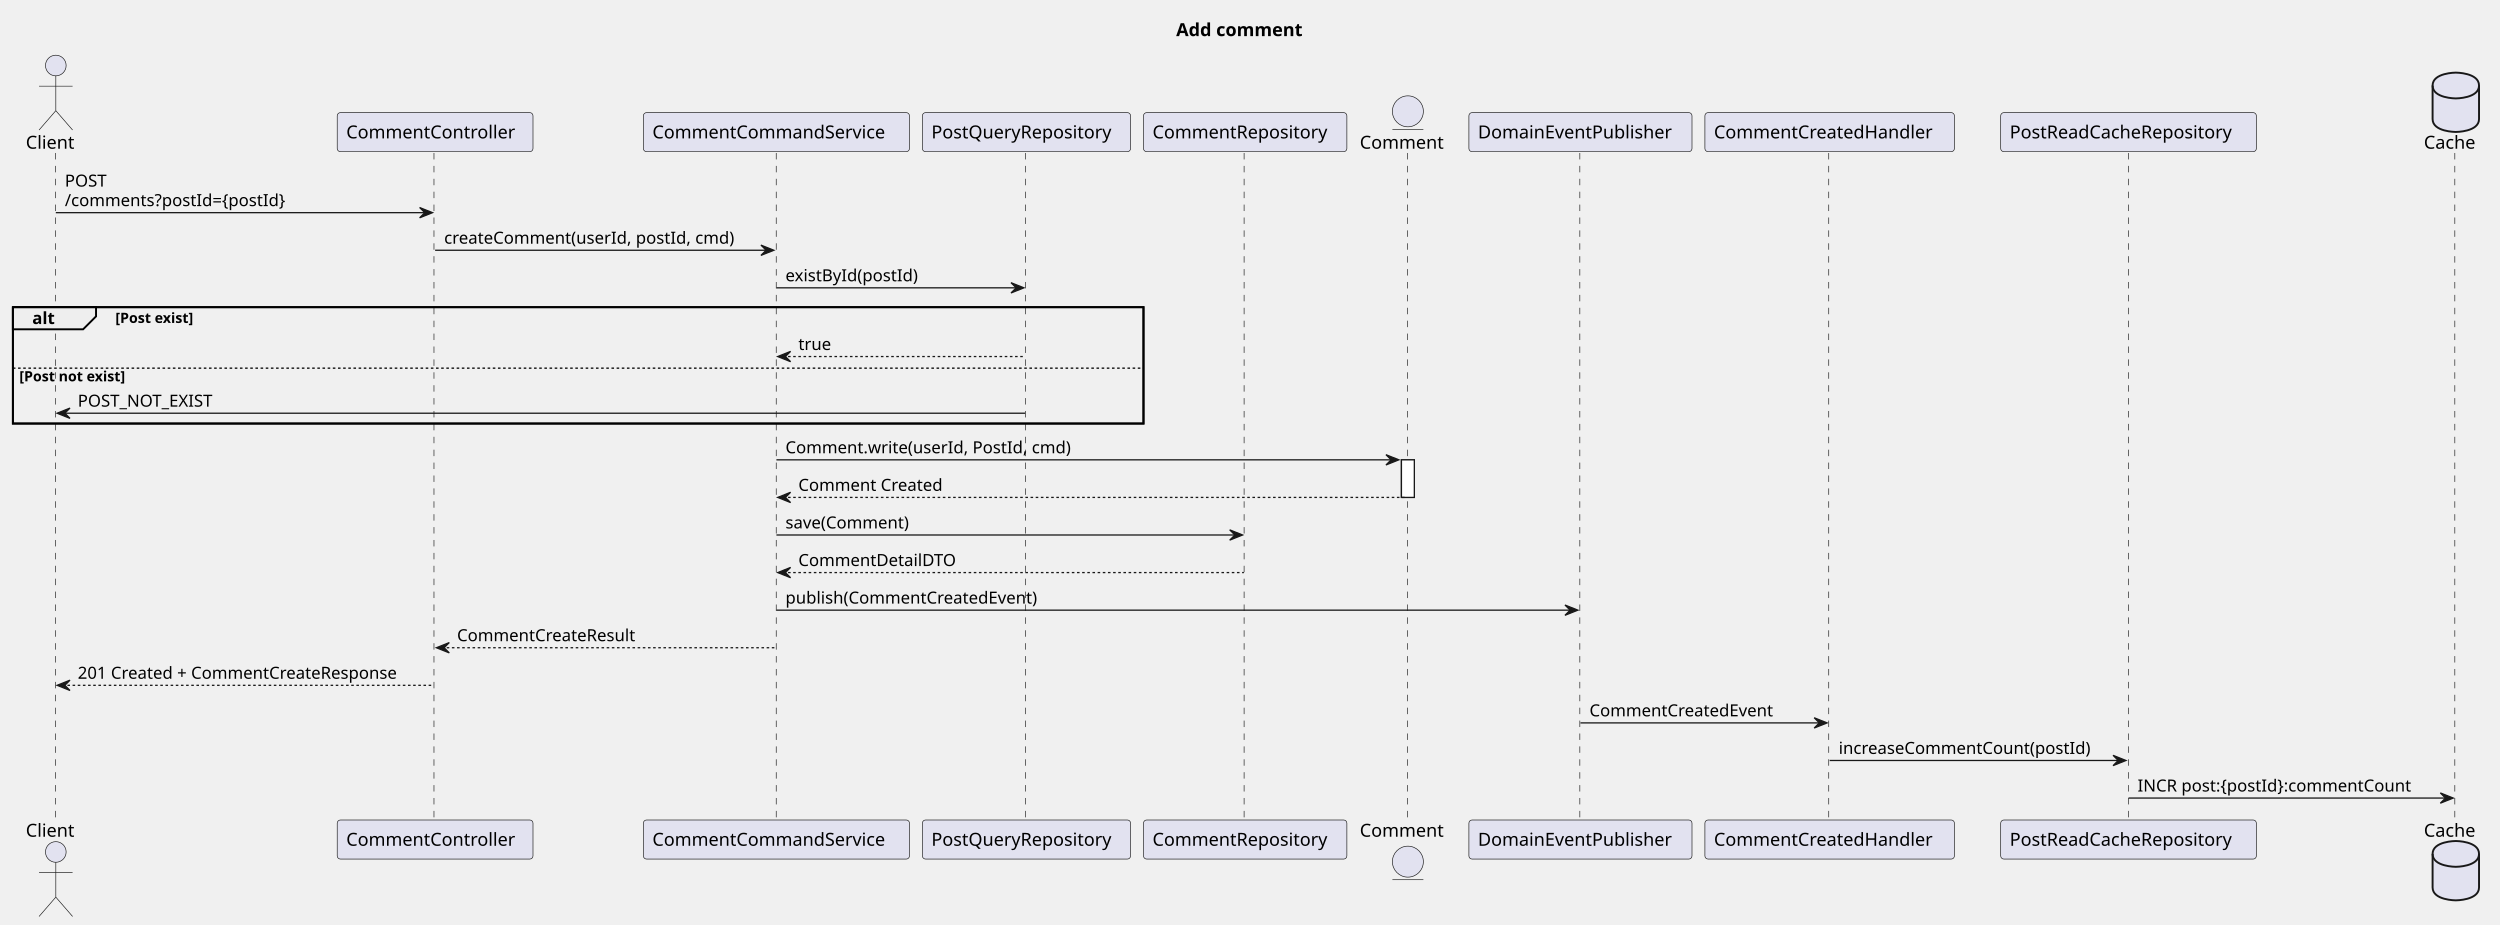
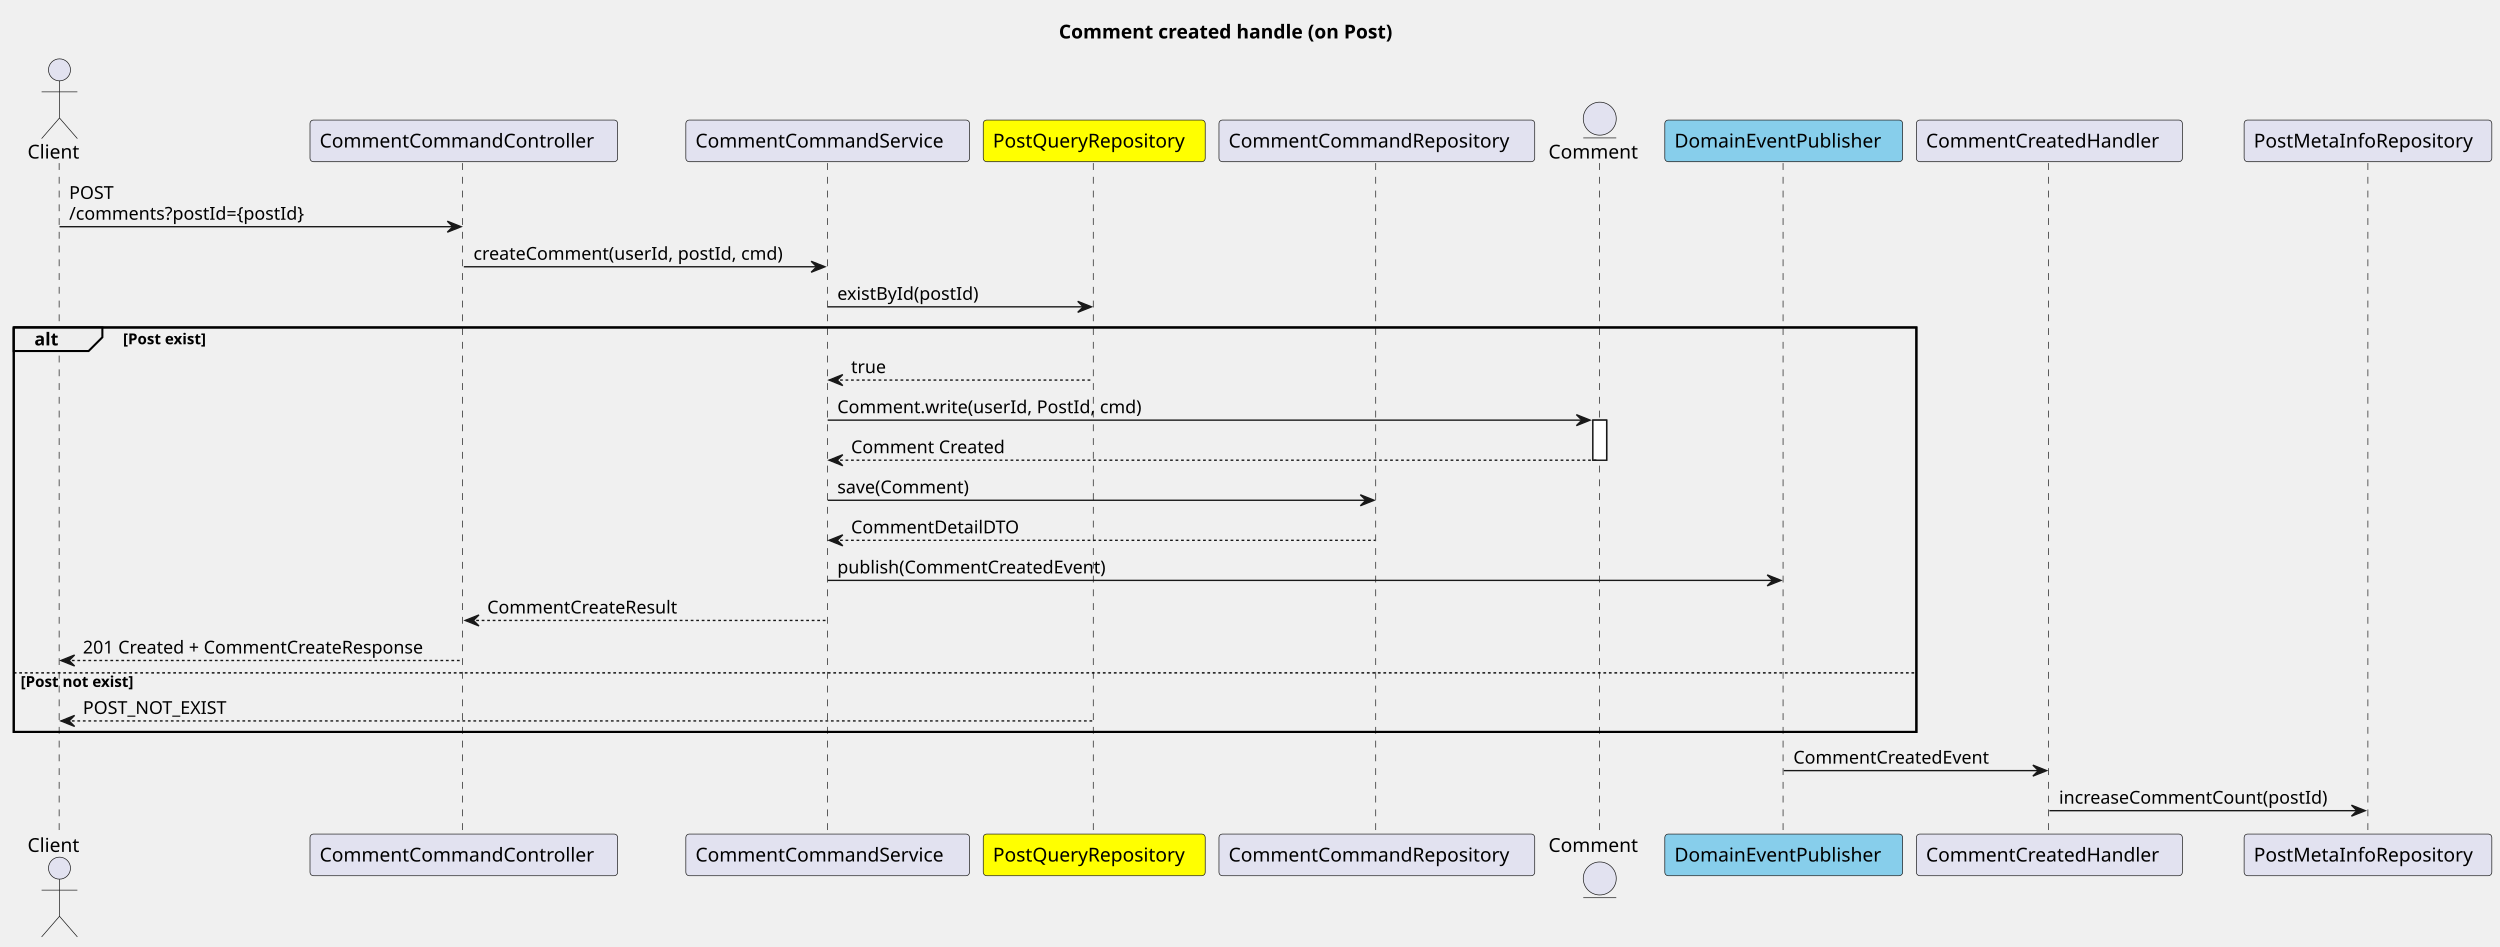
- <svg xmlns="http://www.w3.org/2000/svg" contentStyleType="text/css" data-diagram-type="SEQUENCE" height="717px" preserveAspectRatio="none" style="width:1938px;height:717px;background:#FFFFFF;" version="1.1" viewBox="0 0 1938 717" width="1938px" zoomAndPan="magnify">
+ <svg xmlns="http://www.w3.org/2000/svg" contentStyleType="text/css" data-diagram-type="SEQUENCE" height="688px" preserveAspectRatio="none" style="width:1818px;height:688px;background:#FFFFFF;" version="1.1" viewBox="0 0 1818 688" width="1818px" zoomAndPan="magnify">
  <defs />
  <g>
-     <text fill="#000000" font-family="sans-serif" font-size="14" font-weight="bold" lengthAdjust="spacing" textLength="108.999" x="911.756" y="27.995">Add comment</text>
-     <g>
-       <rect fill="#FFFFFF" height="29.133" style="stroke:#181818;stroke-width:1;" width="10" x="1086.391" y="356.461" />
-     </g>
-     <rect fill="none" height="90.203" style="stroke:#000000;stroke-width:1.5;" width="876.431" x="10" y="238.125" />
-     <g>
-       <rect fill="#000000" fill-opacity="0" height="518.062" width="8" x="39.265" y="118.594" />
-       <line style="stroke:#181818;stroke-width:0.5;stroke-dasharray:5.0,5.0;" x1="43" x2="43" y1="118.594" y2="636.656" />
-     </g>
-     <g>
-       <rect fill="#000000" fill-opacity="0" height="518.062" width="8" x="333.294" y="118.594" />
-       <line style="stroke:#181818;stroke-width:0.5;stroke-dasharray:5.0,5.0;" x1="336.412" x2="336.412" y1="118.594" y2="636.656" />
-     </g>
-     <g>
-       <rect fill="#000000" fill-opacity="0" height="518.062" width="8" x="597.877" y="118.594" />
-       <line style="stroke:#181818;stroke-width:0.5;stroke-dasharray:5.0,5.0;" x1="601.733" x2="601.733" y1="118.594" y2="636.656" />
-     </g>
-     <g>
-       <rect fill="#000000" fill-opacity="0" height="518.062" width="8" x="791.726" y="118.594" />
-       <line style="stroke:#181818;stroke-width:0.5;stroke-dasharray:5.0,5.0;" x1="795.021" x2="795.021" y1="118.594" y2="636.656" />
-     </g>
-     <g>
-       <rect fill="#000000" fill-opacity="0" height="518.062" width="8" x="961.263" y="118.594" />
-       <line style="stroke:#181818;stroke-width:0.5;stroke-dasharray:5.0,5.0;" x1="964.431" x2="964.431" y1="118.594" y2="636.656" />
-     </g>
-     <g>
-       <rect fill="#000000" fill-opacity="0" height="518.062" width="8" x="1087.391" y="118.594" />
-       <line style="stroke:#181818;stroke-width:0.5;stroke-dasharray:5.0,5.0;" x1="1091.095" x2="1091.095" y1="118.594" y2="636.656" />
-     </g>
-     <g>
-       <rect fill="#000000" fill-opacity="0" height="518.062" width="8" x="1221.162" y="118.594" />
-       <line style="stroke:#181818;stroke-width:0.5;stroke-dasharray:5.0,5.0;" x1="1224.687" x2="1224.687" y1="118.594" y2="636.656" />
-     </g>
-     <g>
-       <rect fill="#000000" fill-opacity="0" height="518.062" width="8" x="1414.351" y="118.594" />
-       <line style="stroke:#181818;stroke-width:0.5;stroke-dasharray:5.0,5.0;" x1="1417.636" x2="1417.636" y1="118.594" y2="636.656" />
-     </g>
-     <g>
-       <rect fill="#000000" fill-opacity="0" height="518.062" width="8" x="1646.034" y="118.594" />
-       <line style="stroke:#181818;stroke-width:0.5;stroke-dasharray:5.0,5.0;" x1="1649.93" x2="1649.93" y1="118.594" y2="636.656" />
-     </g>
-     <g>
-       <rect fill="#000000" fill-opacity="0" height="518.062" width="8" x="1899.743" y="118.594" />
-       <line style="stroke:#181818;stroke-width:0.5;stroke-dasharray:5.0,5.0;" x1="1902.974" x2="1902.974" y1="118.594" y2="636.656" />
+     <text fill="#000000" font-family="sans-serif" font-size="14" font-weight="bold" lengthAdjust="spacing" textLength="276.056" x="769.997" y="27.995">Comment created handle (on Post)</text>
+     <g>
+       <rect fill="#FFFFFF" height="29.133" style="stroke:#181818;stroke-width:1;" width="10" x="1158.346" y="305.523" />
+     </g>
+     <rect fill="none" height="294.133" style="stroke:#000000;stroke-width:1.5;" width="1383.591" x="10" y="238.125" />
+     <g>
+       <rect fill="#000000" fill-opacity="0" height="488.93" width="8" x="39.265" y="118.594" />
+       <line style="stroke:#181818;stroke-width:0.5;stroke-dasharray:5.0,5.0;" x1="43" x2="43" y1="118.594" y2="607.523" />
+     </g>
+     <g>
+       <rect fill="#000000" fill-opacity="0" height="488.93" width="8" x="333.294" y="118.594" />
+       <line style="stroke:#181818;stroke-width:0.5;stroke-dasharray:5.0,5.0;" x1="336.435" x2="336.435" y1="118.594" y2="607.523" />
+     </g>
+     <g>
+       <rect fill="#000000" fill-opacity="0" height="488.93" width="8" x="597.877" y="118.594" />
+       <line style="stroke:#181818;stroke-width:0.5;stroke-dasharray:5.0,5.0;" x1="601.733" x2="601.733" y1="118.594" y2="607.523" />
+     </g>
+     <g>
+       <rect fill="#000000" fill-opacity="0" height="488.93" width="8" x="791.726" y="118.594" />
+       <line style="stroke:#181818;stroke-width:0.5;stroke-dasharray:5.0,5.0;" x1="795.021" x2="795.021" y1="118.594" y2="607.523" />
+     </g>
+     <g>
+       <rect fill="#000000" fill-opacity="0" height="488.93" width="8" x="997.241" y="118.594" />
+       <line style="stroke:#181818;stroke-width:0.5;stroke-dasharray:5.0,5.0;" x1="1000.431" x2="1000.431" y1="118.594" y2="607.523" />
+     </g>
+     <g>
+       <rect fill="#000000" fill-opacity="0" height="488.93" width="8" x="1159.346" y="118.594" />
+       <line style="stroke:#181818;stroke-width:0.5;stroke-dasharray:5.0,5.0;" x1="1163.05" x2="1163.05" y1="118.594" y2="607.523" />
+     </g>
+     <g>
+       <rect fill="#000000" fill-opacity="0" height="488.93" width="8" x="1293.117" y="118.594" />
+       <line style="stroke:#181818;stroke-width:0.5;stroke-dasharray:5.0,5.0;" x1="1296.642" x2="1296.642" y1="118.594" y2="607.523" />
+     </g>
+     <g>
+       <rect fill="#000000" fill-opacity="0" height="488.93" width="8" x="1486.306" y="118.594" />
+       <line style="stroke:#181818;stroke-width:0.5;stroke-dasharray:5.0,5.0;" x1="1489.591" x2="1489.591" y1="118.594" y2="607.523" />
+     </g>
+     <g>
+       <rect fill="#000000" fill-opacity="0" height="488.93" width="8" x="1717.989" y="118.594" />
+       <line style="stroke:#181818;stroke-width:0.5;stroke-dasharray:5.0,5.0;" x1="1721.929" x2="1721.929" y1="118.594" y2="607.523" />
    </g>
    <g class="participant participant-head" data-participant="Client">
      <text fill="#000000" font-family="sans-serif" font-size="14" lengthAdjust="spacing" textLength="40.53" x="20" y="115.292">Client</text>
      <ellipse cx="43.265" cy="50.797" fill="#E2E2F0" rx="8" ry="8" style="stroke:#181818;stroke-width:0.5;" />
      <path d="M43.265,58.797 L43.265,85.797 M30.265,66.797 L56.265,66.797 M43.265,85.797 L30.265,100.797 M43.265,85.797 L56.265,100.797" fill="none" style="stroke:#181818;stroke-width:0.5;" />
    </g>
    <g class="participant participant-tail" data-participant="Client">
-       <text fill="#000000" font-family="sans-serif" font-size="14" lengthAdjust="spacing" textLength="40.53" x="20" y="648.651">Client</text>
-       <ellipse cx="43.265" cy="660.453" fill="#E2E2F0" rx="8" ry="8" style="stroke:#181818;stroke-width:0.5;" />
-       <path d="M43.265,668.453 L43.265,695.453 M30.265,676.453 L56.265,676.453 M43.265,695.453 L30.265,710.453 M43.265,695.453 L56.265,710.453" fill="none" style="stroke:#181818;stroke-width:0.5;" />
-     </g>
-     <g class="participant participant-head" data-participant="CommentController">
-       <rect fill="#E2E2F0" height="30.297" rx="2.5" ry="2.5" style="stroke:#181818;stroke-width:0.5;" width="151.765" x="261.412" y="87.297" />
-       <text fill="#000000" font-family="sans-serif" font-size="14" lengthAdjust="spacing" textLength="137.765" x="268.412" y="107.292">CommentController</text>
-     </g>
-     <g class="participant participant-tail" data-participant="CommentController">
-       <rect fill="#E2E2F0" height="30.297" rx="2.5" ry="2.5" style="stroke:#181818;stroke-width:0.5;" width="151.765" x="261.412" y="635.656" />
-       <text fill="#000000" font-family="sans-serif" font-size="14" lengthAdjust="spacing" textLength="137.765" x="268.412" y="655.651">CommentController</text>
+       <text fill="#000000" font-family="sans-serif" font-size="14" lengthAdjust="spacing" textLength="40.53" x="20" y="619.519">Client</text>
+       <ellipse cx="43.265" cy="631.32" fill="#E2E2F0" rx="8" ry="8" style="stroke:#181818;stroke-width:0.5;" />
+       <path d="M43.265,639.32 L43.265,666.32 M30.265,647.32 L56.265,647.32 M43.265,666.32 L30.265,681.32 M43.265,666.32 L56.265,681.32" fill="none" style="stroke:#181818;stroke-width:0.5;" />
+     </g>
+     <g class="participant participant-head" data-participant="CommentCommandController">
+       <rect fill="#E2E2F0" height="30.297" rx="2.5" ry="2.5" style="stroke:#181818;stroke-width:0.5;" width="223.72" x="225.435" y="87.297" />
+       <text fill="#000000" font-family="sans-serif" font-size="14" lengthAdjust="spacing" textLength="209.72" x="232.435" y="107.292">CommentCommandController</text>
+     </g>
+     <g class="participant participant-tail" data-participant="CommentCommandController">
+       <rect fill="#E2E2F0" height="30.297" rx="2.5" ry="2.5" style="stroke:#181818;stroke-width:0.5;" width="223.72" x="225.435" y="606.523" />
+       <text fill="#000000" font-family="sans-serif" font-size="14" lengthAdjust="spacing" textLength="209.72" x="232.435" y="626.519">CommentCommandController</text>
    </g>
    <g class="participant participant-head" data-participant="CommentCommandService">
      <rect fill="#E2E2F0" height="30.297" rx="2.5" ry="2.5" style="stroke:#181818;stroke-width:0.5;" width="206.288" x="498.733" y="87.297" />
      <text fill="#000000" font-family="sans-serif" font-size="14" lengthAdjust="spacing" textLength="192.288" x="505.733" y="107.292">CommentCommandService</text>
    </g>
    <g class="participant participant-tail" data-participant="CommentCommandService">
-       <rect fill="#E2E2F0" height="30.297" rx="2.5" ry="2.5" style="stroke:#181818;stroke-width:0.5;" width="206.288" x="498.733" y="635.656" />
-       <text fill="#000000" font-family="sans-serif" font-size="14" lengthAdjust="spacing" textLength="192.288" x="505.733" y="655.651">CommentCommandService</text>
+       <rect fill="#E2E2F0" height="30.297" rx="2.5" ry="2.5" style="stroke:#181818;stroke-width:0.5;" width="206.288" x="498.733" y="606.523" />
+       <text fill="#000000" font-family="sans-serif" font-size="14" lengthAdjust="spacing" textLength="192.288" x="505.733" y="626.519">CommentCommandService</text>
    </g>
    <g class="participant participant-head" data-participant="PostQueryRepository">
-       <rect fill="#E2E2F0" height="30.297" rx="2.5" ry="2.5" style="stroke:#181818;stroke-width:0.5;" width="161.41" x="715.021" y="87.297" />
+       <rect fill="#FFFF00" height="30.297" rx="2.5" ry="2.5" style="stroke:#181818;stroke-width:0.5;" width="161.41" x="715.021" y="87.297" />
      <text fill="#000000" font-family="sans-serif" font-size="14" lengthAdjust="spacing" textLength="147.41" x="722.021" y="107.292">PostQueryRepository</text>
    </g>
    <g class="participant participant-tail" data-participant="PostQueryRepository">
-       <rect fill="#E2E2F0" height="30.297" rx="2.5" ry="2.5" style="stroke:#181818;stroke-width:0.5;" width="161.41" x="715.021" y="635.656" />
-       <text fill="#000000" font-family="sans-serif" font-size="14" lengthAdjust="spacing" textLength="147.41" x="722.021" y="655.651">PostQueryRepository</text>
-     </g>
-     <g class="participant participant-head" data-participant="CommentRepository">
-       <rect fill="#E2E2F0" height="30.297" rx="2.5" ry="2.5" style="stroke:#181818;stroke-width:0.5;" width="157.664" x="886.431" y="87.297" />
-       <text fill="#000000" font-family="sans-serif" font-size="14" lengthAdjust="spacing" textLength="143.664" x="893.431" y="107.292">CommentRepository</text>
-     </g>
-     <g class="participant participant-tail" data-participant="CommentRepository">
-       <rect fill="#E2E2F0" height="30.297" rx="2.5" ry="2.5" style="stroke:#181818;stroke-width:0.5;" width="157.664" x="886.431" y="635.656" />
-       <text fill="#000000" font-family="sans-serif" font-size="14" lengthAdjust="spacing" textLength="143.664" x="893.431" y="655.651">CommentRepository</text>
+       <rect fill="#FFFF00" height="30.297" rx="2.5" ry="2.5" style="stroke:#181818;stroke-width:0.5;" width="161.41" x="715.021" y="606.523" />
+       <text fill="#000000" font-family="sans-serif" font-size="14" lengthAdjust="spacing" textLength="147.41" x="722.021" y="626.519">PostQueryRepository</text>
+     </g>
+     <g class="participant participant-head" data-participant="CommentCommandRepository">
+       <rect fill="#E2E2F0" height="30.297" rx="2.5" ry="2.5" style="stroke:#181818;stroke-width:0.5;" width="229.619" x="886.431" y="87.297" />
+       <text fill="#000000" font-family="sans-serif" font-size="14" lengthAdjust="spacing" textLength="215.619" x="893.431" y="107.292">CommentCommandRepository</text>
+     </g>
+     <g class="participant participant-tail" data-participant="CommentCommandRepository">
+       <rect fill="#E2E2F0" height="30.297" rx="2.5" ry="2.5" style="stroke:#181818;stroke-width:0.5;" width="229.619" x="886.431" y="606.523" />
+       <text fill="#000000" font-family="sans-serif" font-size="14" lengthAdjust="spacing" textLength="215.619" x="893.431" y="626.519">CommentCommandRepository</text>
    </g>
    <g class="participant participant-head" data-participant="Comment">
-       <text fill="#000000" font-family="sans-serif" font-size="14" lengthAdjust="spacing" textLength="68.592" x="1054.095" y="115.292">Comment</text>
-       <ellipse cx="1091.391" cy="86.297" fill="#E2E2F0" rx="12" ry="12" style="stroke:#181818;stroke-width:0.5;" />
-       <line style="stroke:#181818;stroke-width:0.5;" x1="1079.391" x2="1103.391" y1="100.297" y2="100.297" />
+       <text fill="#000000" font-family="sans-serif" font-size="14" lengthAdjust="spacing" textLength="68.592" x="1126.05" y="115.292">Comment</text>
+       <ellipse cx="1163.346" cy="86.297" fill="#E2E2F0" rx="12" ry="12" style="stroke:#181818;stroke-width:0.5;" />
+       <line style="stroke:#181818;stroke-width:0.5;" x1="1151.346" x2="1175.346" y1="100.297" y2="100.297" />
    </g>
    <g class="participant participant-tail" data-participant="Comment">
-       <text fill="#000000" font-family="sans-serif" font-size="14" lengthAdjust="spacing" textLength="68.592" x="1054.095" y="648.651">Comment</text>
-       <ellipse cx="1091.391" cy="667.953" fill="#E2E2F0" rx="12" ry="12" style="stroke:#181818;stroke-width:0.5;" />
-       <line style="stroke:#181818;stroke-width:0.5;" x1="1079.391" x2="1103.391" y1="681.953" y2="681.953" />
+       <text fill="#000000" font-family="sans-serif" font-size="14" lengthAdjust="spacing" textLength="68.592" x="1126.05" y="619.519">Comment</text>
+       <ellipse cx="1163.346" cy="638.82" fill="#E2E2F0" rx="12" ry="12" style="stroke:#181818;stroke-width:0.5;" />
+       <line style="stroke:#181818;stroke-width:0.5;" x1="1151.346" x2="1175.346" y1="652.82" y2="652.82" />
    </g>
    <g class="participant participant-head" data-participant="DomainEventPublisher">
-       <rect fill="#E2E2F0" height="30.297" rx="2.5" ry="2.5" style="stroke:#181818;stroke-width:0.5;" width="172.949" x="1138.687" y="87.297" />
-       <text fill="#000000" font-family="sans-serif" font-size="14" lengthAdjust="spacing" textLength="158.949" x="1145.687" y="107.292">DomainEventPublisher</text>
+       <rect fill="#87CEEB" height="30.297" rx="2.5" ry="2.5" style="stroke:#181818;stroke-width:0.5;" width="172.949" x="1210.642" y="87.297" />
+       <text fill="#000000" font-family="sans-serif" font-size="14" lengthAdjust="spacing" textLength="158.949" x="1217.642" y="107.292">DomainEventPublisher</text>
    </g>
    <g class="participant participant-tail" data-participant="DomainEventPublisher">
-       <rect fill="#E2E2F0" height="30.297" rx="2.5" ry="2.5" style="stroke:#181818;stroke-width:0.5;" width="172.949" x="1138.687" y="635.656" />
-       <text fill="#000000" font-family="sans-serif" font-size="14" lengthAdjust="spacing" textLength="158.949" x="1145.687" y="655.651">DomainEventPublisher</text>
+       <rect fill="#87CEEB" height="30.297" rx="2.5" ry="2.5" style="stroke:#181818;stroke-width:0.5;" width="172.949" x="1210.642" y="606.523" />
+       <text fill="#000000" font-family="sans-serif" font-size="14" lengthAdjust="spacing" textLength="158.949" x="1217.642" y="626.519">DomainEventPublisher</text>
    </g>
    <g class="participant participant-head" data-participant="CommentCreatedHandler">
-       <rect fill="#E2E2F0" height="30.297" rx="2.5" ry="2.5" style="stroke:#181818;stroke-width:0.5;" width="193.43" x="1321.636" y="87.297" />
-       <text fill="#000000" font-family="sans-serif" font-size="14" lengthAdjust="spacing" textLength="179.43" x="1328.636" y="107.292">CommentCreatedHandler</text>
+       <rect fill="#E2E2F0" height="30.297" rx="2.5" ry="2.5" style="stroke:#181818;stroke-width:0.5;" width="193.43" x="1393.591" y="87.297" />
+       <text fill="#000000" font-family="sans-serif" font-size="14" lengthAdjust="spacing" textLength="179.43" x="1400.591" y="107.292">CommentCreatedHandler</text>
    </g>
    <g class="participant participant-tail" data-participant="CommentCreatedHandler">
-       <rect fill="#E2E2F0" height="30.297" rx="2.5" ry="2.5" style="stroke:#181818;stroke-width:0.5;" width="193.43" x="1321.636" y="635.656" />
-       <text fill="#000000" font-family="sans-serif" font-size="14" lengthAdjust="spacing" textLength="179.43" x="1328.636" y="655.651">CommentCreatedHandler</text>
-     </g>
-     <g class="participant participant-head" data-participant="PostReadCacheRepository">
-       <rect fill="#E2E2F0" height="30.297" rx="2.5" ry="2.5" style="stroke:#181818;stroke-width:0.5;" width="198.208" x="1550.93" y="87.297" />
-       <text fill="#000000" font-family="sans-serif" font-size="14" lengthAdjust="spacing" textLength="184.208" x="1557.93" y="107.292">PostReadCacheRepository</text>
-     </g>
-     <g class="participant participant-tail" data-participant="PostReadCacheRepository">
-       <rect fill="#E2E2F0" height="30.297" rx="2.5" ry="2.5" style="stroke:#181818;stroke-width:0.5;" width="198.208" x="1550.93" y="635.656" />
-       <text fill="#000000" font-family="sans-serif" font-size="14" lengthAdjust="spacing" textLength="184.208" x="1557.93" y="655.651">PostReadCacheRepository</text>
-     </g>
-     <g class="participant participant-head" data-participant="Cache">
-       <text fill="#000000" font-family="sans-serif" font-size="14" lengthAdjust="spacing" textLength="43.538" x="1878.974" y="115.292">Cache</text>
-       <path d="M1885.743,66.297 C1885.743,56.297 1903.743,56.297 1903.743,56.297 C1903.743,56.297 1921.743,56.297 1921.743,66.297 L1921.743,92.297 C1921.743,102.297 1903.743,102.297 1903.743,102.297 C1903.743,102.297 1885.743,102.297 1885.743,92.297 L1885.743,66.297" fill="#E2E2F0" style="stroke:#181818;stroke-width:1.5;" />
-       <path d="M1885.743,66.297 C1885.743,76.297 1903.743,76.297 1903.743,76.297 C1903.743,76.297 1921.743,76.297 1921.743,66.297" fill="none" style="stroke:#181818;stroke-width:1.5;" />
-     </g>
-     <g class="participant participant-tail" data-participant="Cache">
-       <text fill="#000000" font-family="sans-serif" font-size="14" lengthAdjust="spacing" textLength="43.538" x="1878.974" y="648.651">Cache</text>
-       <path d="M1885.743,661.953 C1885.743,651.953 1903.743,651.953 1903.743,651.953 C1903.743,651.953 1921.743,651.953 1921.743,661.953 L1921.743,687.953 C1921.743,697.953 1903.743,697.953 1903.743,697.953 C1903.743,697.953 1885.743,697.953 1885.743,687.953 L1885.743,661.953" fill="#E2E2F0" style="stroke:#181818;stroke-width:1.5;" />
-       <path d="M1885.743,661.953 C1885.743,671.953 1903.743,671.953 1903.743,671.953 C1903.743,671.953 1921.743,671.953 1921.743,661.953" fill="none" style="stroke:#181818;stroke-width:1.5;" />
-     </g>
-     <g>
-       <rect fill="#FFFFFF" height="29.133" style="stroke:#181818;stroke-width:1;" width="10" x="1086.391" y="356.461" />
-     </g>
-     <g class="message" data-participant-1="Client" data-participant-2="CommentController">
+       <rect fill="#E2E2F0" height="30.297" rx="2.5" ry="2.5" style="stroke:#181818;stroke-width:0.5;" width="193.43" x="1393.591" y="606.523" />
+       <text fill="#000000" font-family="sans-serif" font-size="14" lengthAdjust="spacing" textLength="179.43" x="1400.591" y="626.519">CommentCreatedHandler</text>
+     </g>
+     <g class="participant participant-head" data-participant="PostMetaInfoRepository">
+       <rect fill="#E2E2F0" height="30.297" rx="2.5" ry="2.5" style="stroke:#181818;stroke-width:0.5;" width="180.12" x="1631.929" y="87.297" />
+       <text fill="#000000" font-family="sans-serif" font-size="14" lengthAdjust="spacing" textLength="166.12" x="1638.929" y="107.292">PostMetaInfoRepository</text>
+     </g>
+     <g class="participant participant-tail" data-participant="PostMetaInfoRepository">
+       <rect fill="#E2E2F0" height="30.297" rx="2.5" ry="2.5" style="stroke:#181818;stroke-width:0.5;" width="180.12" x="1631.929" y="606.523" />
+       <text fill="#000000" font-family="sans-serif" font-size="14" lengthAdjust="spacing" textLength="166.12" x="1638.929" y="626.519">PostMetaInfoRepository</text>
+     </g>
+     <g>
+       <rect fill="#FFFFFF" height="29.133" style="stroke:#181818;stroke-width:1;" width="10" x="1158.346" y="305.523" />
+     </g>
+     <g class="message" data-participant-1="Client" data-participant-2="CommentCommandController">
      <polygon fill="#181818" points="325.294,160.859,335.294,164.859,325.294,168.859,329.294,164.859" style="stroke:#181818;stroke-width:1;" />
      <line style="stroke:#181818;stroke-width:1;" x1="43.265" x2="331.294" y1="164.859" y2="164.859" />
      <text fill="#000000" font-family="sans-serif" font-size="13" lengthAdjust="spacing" textLength="34.265" x="50.265" y="144.661">POST</text>
      <text fill="#000000" font-family="sans-serif" font-size="13" lengthAdjust="spacing" textLength="187.573" x="50.265" y="159.793">/comments?postId={postId}</text>
    </g>
-     <g class="message" data-participant-1="CommentController" data-participant-2="CommentCommandService">
+     <g class="message" data-participant-1="CommentCommandController" data-participant-2="CommentCommandService">
      <polygon fill="#181818" points="589.877,189.992,599.877,193.992,589.877,197.992,593.877,193.992" style="stroke:#181818;stroke-width:1;" />
      <line style="stroke:#181818;stroke-width:1;" x1="337.294" x2="595.877" y1="193.992" y2="193.992" />
      <text fill="#000000" font-family="sans-serif" font-size="13" lengthAdjust="spacing" textLength="240.583" x="344.294" y="188.926">createComment(userId, postId, cmd)</text>
    </g>
    <g class="message" data-participant-1="CommentCommandService" data-participant-2="PostQueryRepository">
      <polygon fill="#181818" points="783.726,219.125,793.726,223.125,783.726,227.125,787.726,223.125" style="stroke:#181818;stroke-width:1;" />
      <line style="stroke:#181818;stroke-width:1;" x1="601.877" x2="789.726" y1="223.125" y2="223.125" />
      <text fill="#000000" font-family="sans-serif" font-size="13" lengthAdjust="spacing" textLength="110.176" x="608.877" y="218.059">existById(postId)</text>
    </g>
    <path d="M10,238.125 L74.443,238.125 L74.443,245.258 L64.443,255.258 L10,255.258 L10,238.125" fill="#EEEEEE" style="stroke:#000000;stroke-width:1.5;" />
-     <rect fill="none" height="90.203" style="stroke:#000000;stroke-width:1.5;" width="876.431" x="10" y="238.125" />
+     <rect fill="none" height="294.133" style="stroke:#000000;stroke-width:1.5;" width="1383.591" x="10" y="238.125" />
    <text fill="#000000" font-family="sans-serif" font-size="13" font-weight="bold" lengthAdjust="spacing" textLength="19.443" x="25" y="251.192">alt</text>
    <text fill="#000000" font-family="sans-serif" font-size="11" font-weight="bold" lengthAdjust="spacing" textLength="71.441" x="89.443" y="250.335">[Post exist]</text>
    <g class="message" data-participant-1="PostQueryRepository" data-participant-2="CommentCommandService">
      <polygon fill="#181818" points="612.877,272.391,602.877,276.391,612.877,280.391,608.877,276.391" style="stroke:#181818;stroke-width:1;" />
      <line style="stroke:#181818;stroke-width:1;stroke-dasharray:2.0,2.0;" x1="606.877" x2="794.726" y1="276.391" y2="276.391" />
      <text fill="#000000" font-family="sans-serif" font-size="13" lengthAdjust="spacing" textLength="26.679" x="618.877" y="271.325">true</text>
    </g>
-     <line style="stroke:#000000;stroke-width:1;stroke-dasharray:2.0,2.0;" x1="10" x2="886.431" y1="285.391" y2="285.391" />
-     <text fill="#000000" font-family="sans-serif" font-size="11" font-weight="bold" lengthAdjust="spacing" textLength="95.917" x="15" y="295.601">[Post not exist]</text>
+     <g class="message" data-participant-1="CommentCommandService" data-participant-2="Comment">
+       <polygon fill="#181818" points="1146.346,301.523,1156.346,305.523,1146.346,309.523,1150.346,305.523" style="stroke:#181818;stroke-width:1;" />
+       <line style="stroke:#181818;stroke-width:1;" x1="601.877" x2="1152.346" y1="305.523" y2="305.523" />
+       <text fill="#000000" font-family="sans-serif" font-size="13" lengthAdjust="spacing" textLength="235.435" x="608.877" y="300.457">Comment.write(userId, PostId, cmd)</text>
+     </g>
+     <g class="message" data-participant-1="Comment" data-participant-2="CommentCommandService">
+       <polygon fill="#181818" points="612.877,330.656,602.877,334.656,612.877,338.656,608.877,334.656" style="stroke:#181818;stroke-width:1;" />
+       <line style="stroke:#181818;stroke-width:1;stroke-dasharray:2.0,2.0;" x1="606.877" x2="1162.346" y1="334.656" y2="334.656" />
+       <text fill="#000000" font-family="sans-serif" font-size="13" lengthAdjust="spacing" textLength="119.558" x="618.877" y="329.59">Comment Created</text>
+     </g>
+     <g class="message" data-participant-1="CommentCommandService" data-participant-2="CommentCommandRepository">
+       <polygon fill="#181818" points="989.241,359.789,999.241,363.789,989.241,367.789,993.241,363.789" style="stroke:#181818;stroke-width:1;" />
+       <line style="stroke:#181818;stroke-width:1;" x1="601.877" x2="995.241" y1="363.789" y2="363.789" />
+       <text fill="#000000" font-family="sans-serif" font-size="13" lengthAdjust="spacing" textLength="104.267" x="608.877" y="358.723">save(Comment)</text>
+     </g>
+     <g class="message" data-participant-1="CommentCommandRepository" data-participant-2="CommentCommandService">
+       <polygon fill="#181818" points="612.877,388.922,602.877,392.922,612.877,396.922,608.877,392.922" style="stroke:#181818;stroke-width:1;" />
+       <line style="stroke:#181818;stroke-width:1;stroke-dasharray:2.0,2.0;" x1="606.877" x2="1000.241" y1="392.922" y2="392.922" />
+       <text fill="#000000" font-family="sans-serif" font-size="13" lengthAdjust="spacing" textLength="130.171" x="618.877" y="387.856">CommentDetailDTO</text>
+     </g>
+     <g class="message" data-participant-1="CommentCommandService" data-participant-2="DomainEventPublisher">
+       <polygon fill="#181818" points="1285.117,418.055,1295.117,422.055,1285.117,426.055,1289.117,422.055" style="stroke:#181818;stroke-width:1;" />
+       <line style="stroke:#181818;stroke-width:1;" x1="601.877" x2="1291.117" y1="422.055" y2="422.055" />
+       <text fill="#000000" font-family="sans-serif" font-size="13" lengthAdjust="spacing" textLength="209.79" x="608.877" y="416.989">publish(CommentCreatedEvent)</text>
+     </g>
+     <g class="message" data-participant-1="CommentCommandService" data-participant-2="CommentCommandController">
+       <polygon fill="#181818" points="348.294,447.188,338.294,451.188,348.294,455.188,344.294,451.188" style="stroke:#181818;stroke-width:1;" />
+       <line style="stroke:#181818;stroke-width:1;stroke-dasharray:2.0,2.0;" x1="342.294" x2="600.877" y1="451.188" y2="451.188" />
+       <text fill="#000000" font-family="sans-serif" font-size="13" lengthAdjust="spacing" textLength="147.926" x="354.294" y="446.122">CommentCreateResult</text>
+     </g>
+     <g class="message" data-participant-1="CommentCommandController" data-participant-2="Client">
+       <polygon fill="#181818" points="54.265,476.32,44.265,480.32,54.265,484.32,50.265,480.32" style="stroke:#181818;stroke-width:1;" />
+       <line style="stroke:#181818;stroke-width:1;stroke-dasharray:2.0,2.0;" x1="48.265" x2="336.294" y1="480.32" y2="480.32" />
+       <text fill="#000000" font-family="sans-serif" font-size="13" lengthAdjust="spacing" textLength="270.029" x="60.265" y="475.254">201 Created + CommentCreateResponse</text>
+     </g>
+     <line style="stroke:#000000;stroke-width:1;stroke-dasharray:2.0,2.0;" x1="10" x2="1393.591" y1="489.32" y2="489.32" />
+     <text fill="#000000" font-family="sans-serif" font-size="11" font-weight="bold" lengthAdjust="spacing" textLength="95.917" x="15" y="499.531">[Post not exist]</text>
    <g class="message" data-participant-1="PostQueryRepository" data-participant-2="Client">
-       <polygon fill="#181818" points="54.265,316.328,44.265,320.328,54.265,324.328,50.265,320.328" style="stroke:#181818;stroke-width:1;" />
-       <line style="stroke:#181818;stroke-width:1;" x1="48.265" x2="794.726" y1="320.328" y2="320.328" />
-       <text fill="#000000" font-family="sans-serif" font-size="13" lengthAdjust="spacing" textLength="112.309" x="60.265" y="315.262">POST_NOT_EXIST</text>
-     </g>
-     <g class="message" data-participant-1="CommentCommandService" data-participant-2="Comment">
-       <polygon fill="#181818" points="1074.391,352.461,1084.391,356.461,1074.391,360.461,1078.391,356.461" style="stroke:#181818;stroke-width:1;" />
-       <line style="stroke:#181818;stroke-width:1;" x1="601.877" x2="1080.391" y1="356.461" y2="356.461" />
-       <text fill="#000000" font-family="sans-serif" font-size="13" lengthAdjust="spacing" textLength="235.435" x="608.877" y="351.395">Comment.write(userId, PostId, cmd)</text>
-     </g>
-     <g class="message" data-participant-1="Comment" data-participant-2="CommentCommandService">
-       <polygon fill="#181818" points="612.877,381.594,602.877,385.594,612.877,389.594,608.877,385.594" style="stroke:#181818;stroke-width:1;" />
-       <line style="stroke:#181818;stroke-width:1;stroke-dasharray:2.0,2.0;" x1="606.877" x2="1090.391" y1="385.594" y2="385.594" />
-       <text fill="#000000" font-family="sans-serif" font-size="13" lengthAdjust="spacing" textLength="119.558" x="618.877" y="380.528">Comment Created</text>
-     </g>
-     <g class="message" data-participant-1="CommentCommandService" data-participant-2="CommentRepository">
-       <polygon fill="#181818" points="953.263,410.727,963.263,414.727,953.263,418.727,957.263,414.727" style="stroke:#181818;stroke-width:1;" />
-       <line style="stroke:#181818;stroke-width:1;" x1="601.877" x2="959.263" y1="414.727" y2="414.727" />
-       <text fill="#000000" font-family="sans-serif" font-size="13" lengthAdjust="spacing" textLength="104.267" x="608.877" y="409.661">save(Comment)</text>
-     </g>
-     <g class="message" data-participant-1="CommentRepository" data-participant-2="CommentCommandService">
-       <polygon fill="#181818" points="612.877,439.859,602.877,443.859,612.877,447.859,608.877,443.859" style="stroke:#181818;stroke-width:1;" />
-       <line style="stroke:#181818;stroke-width:1;stroke-dasharray:2.0,2.0;" x1="606.877" x2="964.263" y1="443.859" y2="443.859" />
-       <text fill="#000000" font-family="sans-serif" font-size="13" lengthAdjust="spacing" textLength="130.171" x="618.877" y="438.793">CommentDetailDTO</text>
-     </g>
-     <g class="message" data-participant-1="CommentCommandService" data-participant-2="DomainEventPublisher">
-       <polygon fill="#181818" points="1213.162,468.992,1223.162,472.992,1213.162,476.992,1217.162,472.992" style="stroke:#181818;stroke-width:1;" />
-       <line style="stroke:#181818;stroke-width:1;" x1="601.877" x2="1219.162" y1="472.992" y2="472.992" />
-       <text fill="#000000" font-family="sans-serif" font-size="13" lengthAdjust="spacing" textLength="209.79" x="608.877" y="467.926">publish(CommentCreatedEvent)</text>
-     </g>
-     <g class="message" data-participant-1="CommentCommandService" data-participant-2="CommentController">
-       <polygon fill="#181818" points="348.294,498.125,338.294,502.125,348.294,506.125,344.294,502.125" style="stroke:#181818;stroke-width:1;" />
-       <line style="stroke:#181818;stroke-width:1;stroke-dasharray:2.0,2.0;" x1="342.294" x2="600.877" y1="502.125" y2="502.125" />
-       <text fill="#000000" font-family="sans-serif" font-size="13" lengthAdjust="spacing" textLength="147.926" x="354.294" y="497.059">CommentCreateResult</text>
-     </g>
-     <g class="message" data-participant-1="CommentController" data-participant-2="Client">
-       <polygon fill="#181818" points="54.265,527.258,44.265,531.258,54.265,535.258,50.265,531.258" style="stroke:#181818;stroke-width:1;" />
-       <line style="stroke:#181818;stroke-width:1;stroke-dasharray:2.0,2.0;" x1="48.265" x2="336.294" y1="531.258" y2="531.258" />
-       <text fill="#000000" font-family="sans-serif" font-size="13" lengthAdjust="spacing" textLength="270.029" x="60.265" y="526.192">201 Created + CommentCreateResponse</text>
+       <polygon fill="#181818" points="54.265,520.258,44.265,524.258,54.265,528.258,50.265,524.258" style="stroke:#181818;stroke-width:1;" />
+       <line style="stroke:#181818;stroke-width:1;stroke-dasharray:2.0,2.0;" x1="48.265" x2="794.726" y1="524.258" y2="524.258" />
+       <text fill="#000000" font-family="sans-serif" font-size="13" lengthAdjust="spacing" textLength="112.309" x="60.265" y="519.192">POST_NOT_EXIST</text>
    </g>
    <g class="message" data-participant-1="DomainEventPublisher" data-participant-2="CommentCreatedHandler">
-       <polygon fill="#181818" points="1406.351,556.391,1416.351,560.391,1406.351,564.391,1410.351,560.391" style="stroke:#181818;stroke-width:1;" />
-       <line style="stroke:#181818;stroke-width:1;" x1="1225.162" x2="1412.351" y1="560.391" y2="560.391" />
-       <text fill="#000000" font-family="sans-serif" font-size="13" lengthAdjust="spacing" textLength="152.667" x="1232.162" y="555.325">CommentCreatedEvent</text>
-     </g>
-     <g class="message" data-participant-1="CommentCreatedHandler" data-participant-2="PostReadCacheRepository">
-       <polygon fill="#181818" points="1638.034,585.523,1648.034,589.523,1638.034,593.523,1642.034,589.523" style="stroke:#181818;stroke-width:1;" />
-       <line style="stroke:#181818;stroke-width:1;" x1="1418.351" x2="1644.034" y1="589.523" y2="589.523" />
-       <text fill="#000000" font-family="sans-serif" font-size="13" lengthAdjust="spacing" textLength="207.683" x="1425.351" y="584.457">increaseCommentCount(postId)</text>
-     </g>
-     <g class="message" data-participant-1="PostReadCacheRepository" data-participant-2="Cache">
-       <polygon fill="#181818" points="1891.743,614.656,1901.743,618.656,1891.743,622.656,1895.743,618.656" style="stroke:#181818;stroke-width:1;" />
-       <line style="stroke:#181818;stroke-width:1;" x1="1650.034" x2="1897.743" y1="618.656" y2="618.656" />
-       <text fill="#000000" font-family="sans-serif" font-size="13" lengthAdjust="spacing" textLength="229.709" x="1657.034" y="613.59">INCR post:{postId}:commentCount</text>
+       <polygon fill="#181818" points="1478.306,556.391,1488.306,560.391,1478.306,564.391,1482.306,560.391" style="stroke:#181818;stroke-width:1;" />
+       <line style="stroke:#181818;stroke-width:1;" x1="1297.117" x2="1484.306" y1="560.391" y2="560.391" />
+       <text fill="#000000" font-family="sans-serif" font-size="13" lengthAdjust="spacing" textLength="152.667" x="1304.117" y="555.325">CommentCreatedEvent</text>
+     </g>
+     <g class="message" data-participant-1="CommentCreatedHandler" data-participant-2="PostMetaInfoRepository">
+       <polygon fill="#181818" points="1709.989,585.523,1719.989,589.523,1709.989,593.523,1713.989,589.523" style="stroke:#181818;stroke-width:1;" />
+       <line style="stroke:#181818;stroke-width:1;" x1="1490.306" x2="1715.989" y1="589.523" y2="589.523" />
+       <text fill="#000000" font-family="sans-serif" font-size="13" lengthAdjust="spacing" textLength="207.683" x="1497.306" y="584.457">increaseCommentCount(postId)</text>
    </g>
  </g>
</svg>
